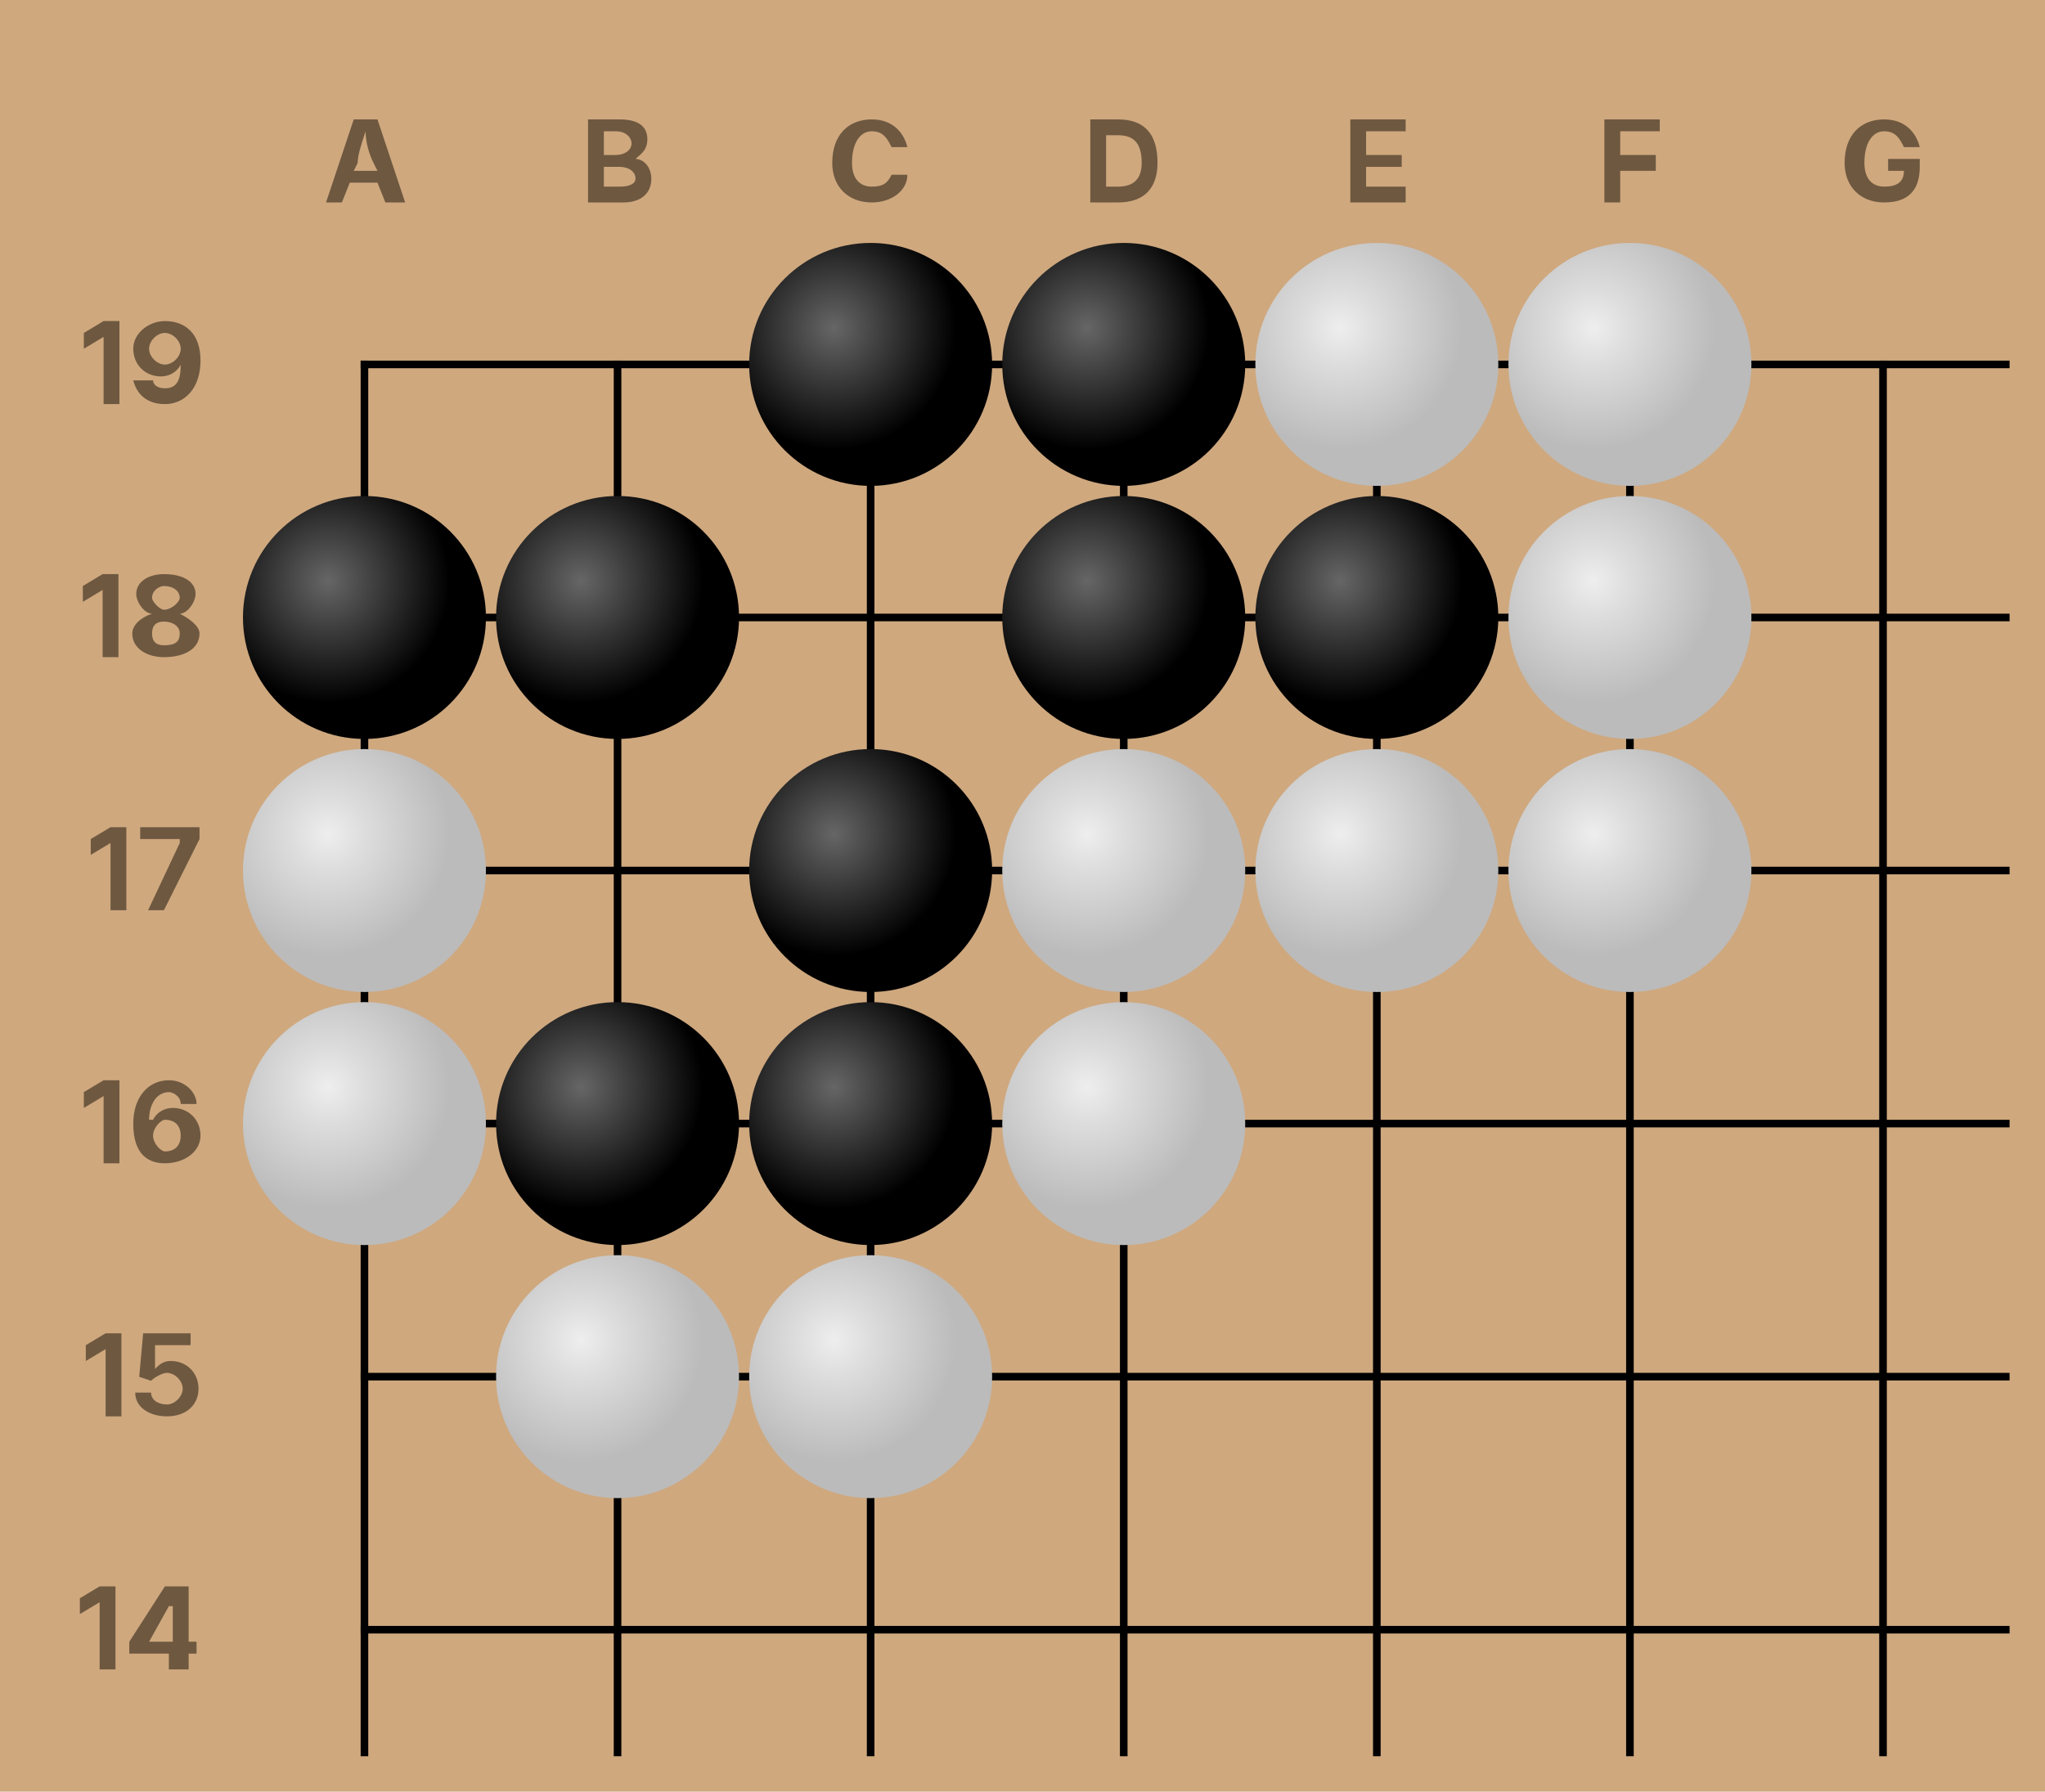
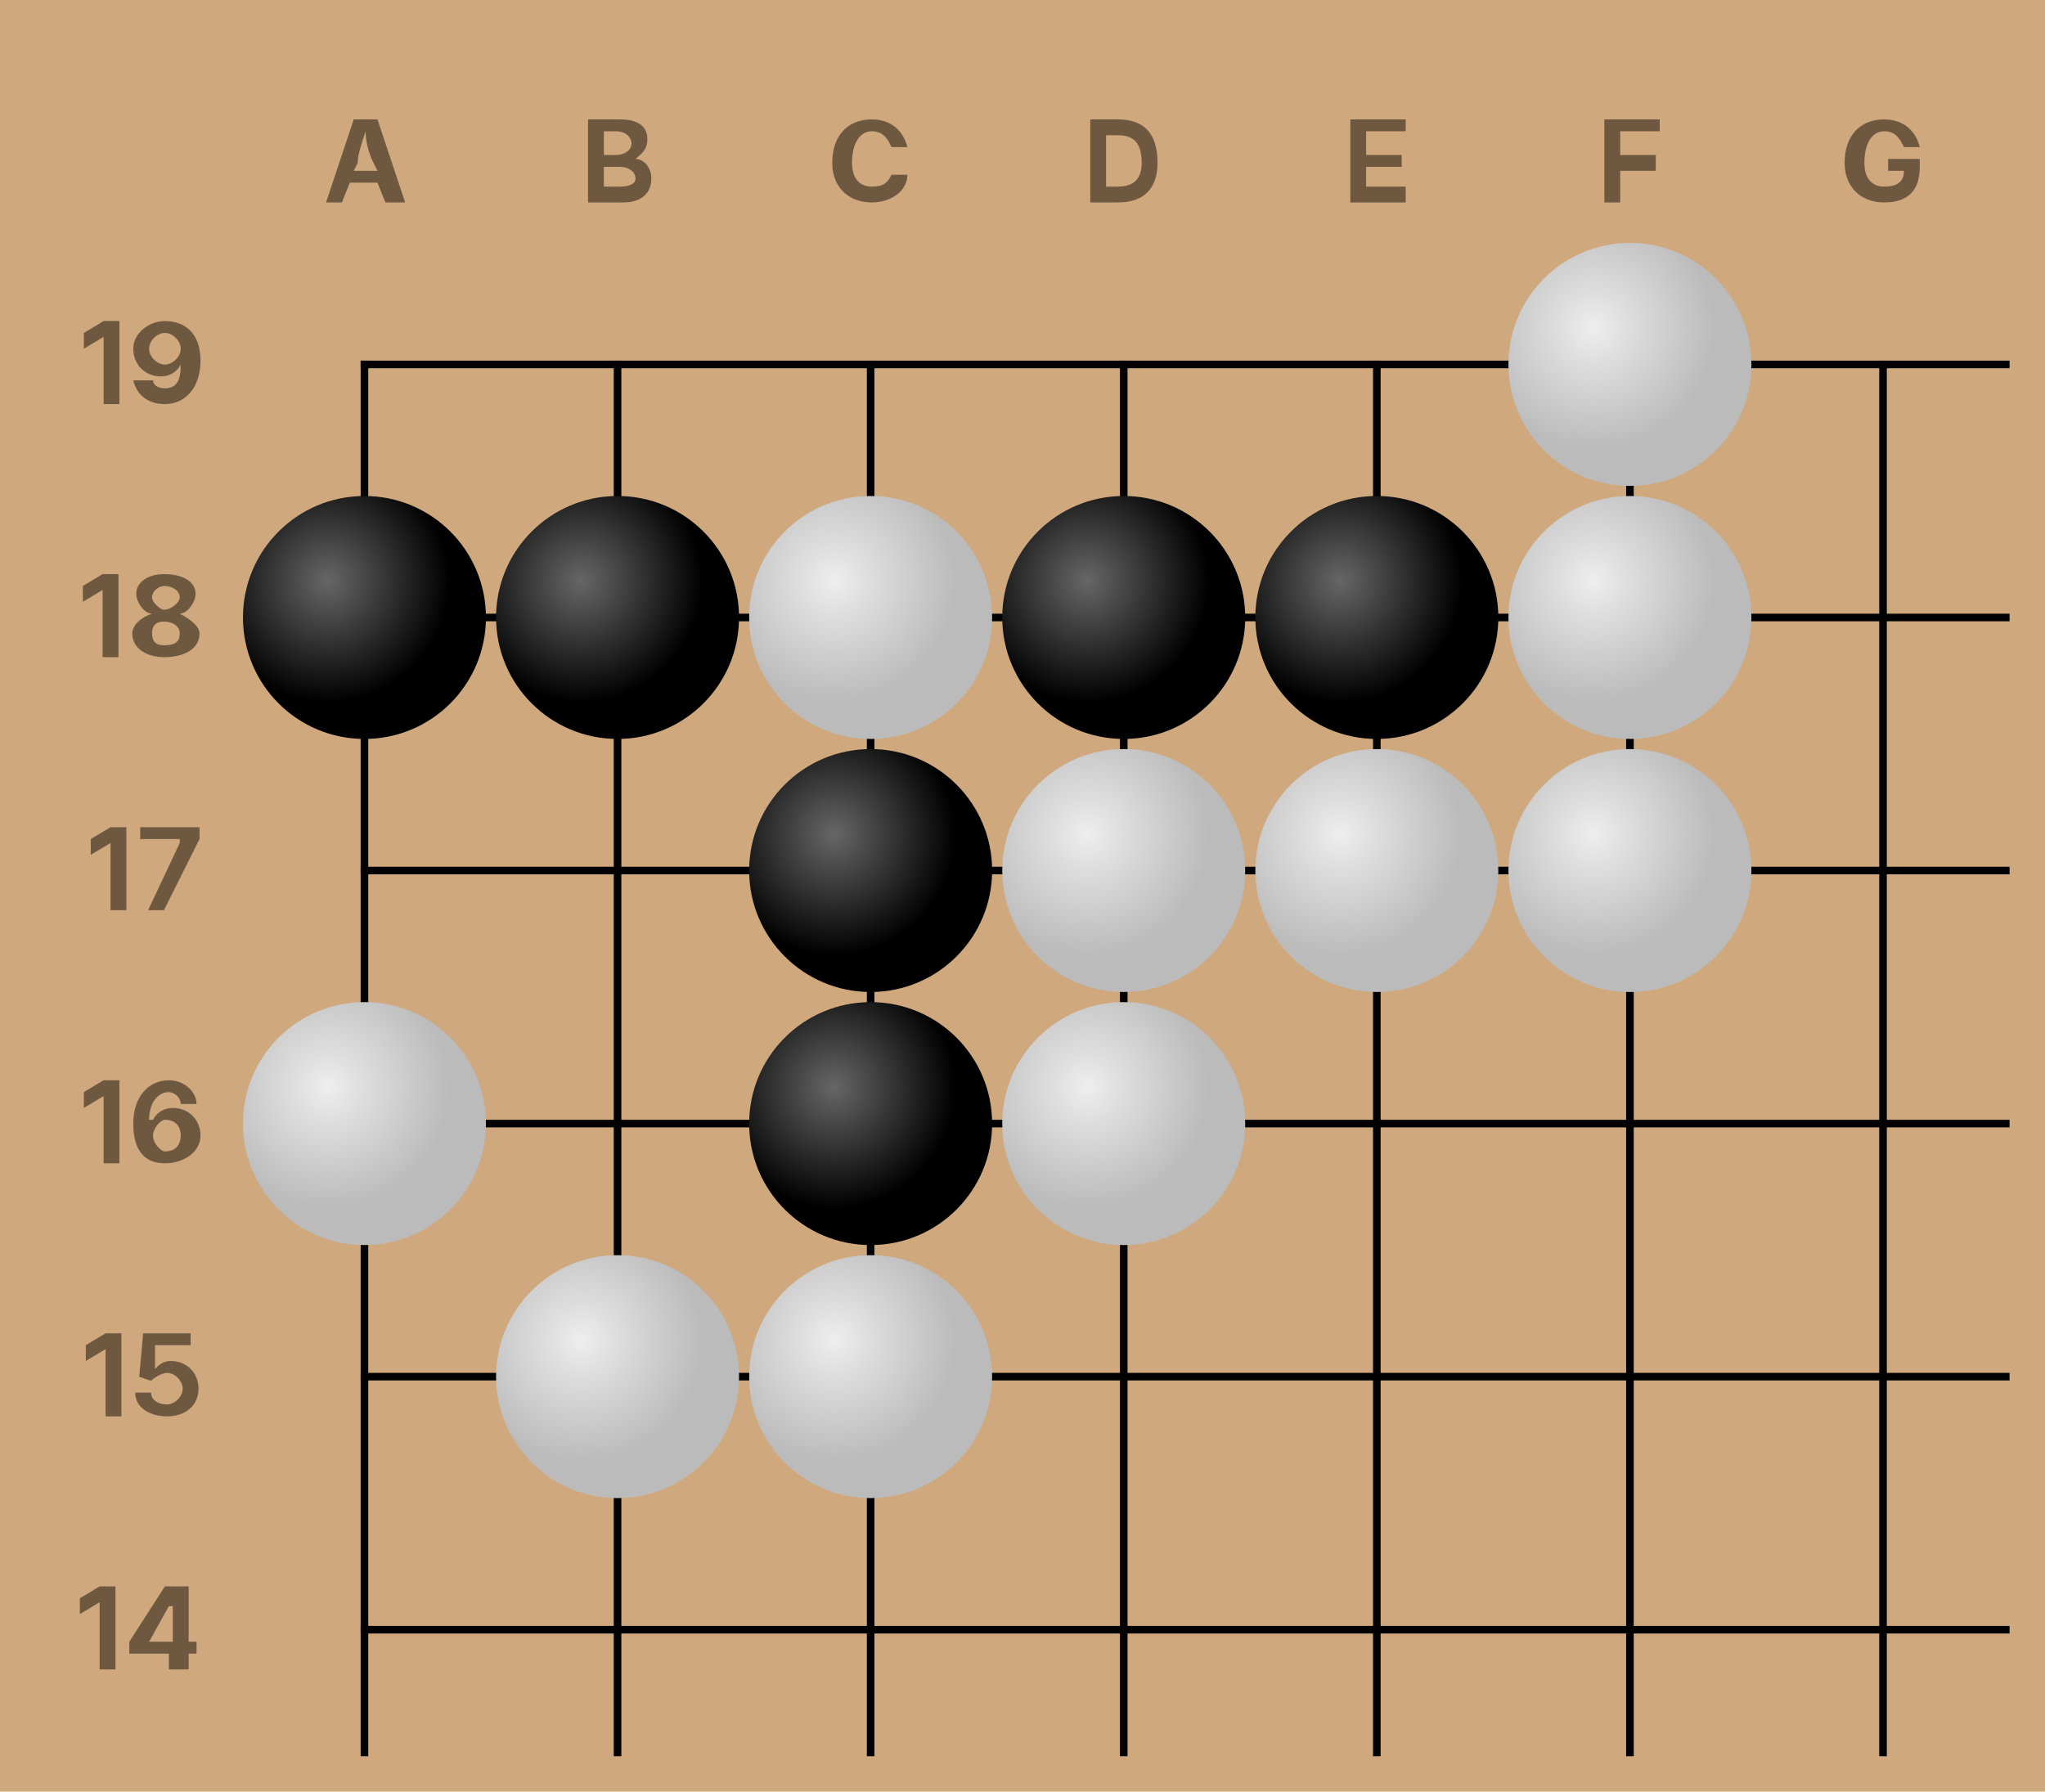
<svg xmlns="http://www.w3.org/2000/svg" font-family="Inter" font-size="0.45" font-weight="700" viewBox="0 0 800 700.99" width="800">
  <defs>
    <clipPath id="board-clip">
      <rect height="6" width="7" x="-0.5" y="-0.5" />
    </clipPath>
    <marker id="linehead" markerHeight="4" markerWidth="4" refX="2" refY="2">
      <circle cx="2" cy="2" r="2" />
    </marker>
    <marker id="arrowhead" markerHeight="5" markerWidth="7" orient="auto" refX="7" refY="2.5">
      <polygon points="0 0, 7 2.5, 0 5" />
    </marker>
    <radialGradient cx="35%" cy="35%" id="black-stone-fill">
      <stop offset="0%" stop-color="#666" />
      <stop offset="100%" stop-color="black" />
    </radialGradient>
    <radialGradient cx="35%" cy="35%" id="white-stone-fill">
      <stop offset="0%" stop-color="#eee" />
      <stop offset="30%" stop-color="#ddd" />
      <stop offset="100%" stop-color="#bbb" />
    </radialGradient>
  </defs>
  <rect fill="#cfa87e" height="100%" width="100%" x="0" y="0" />
  <g id="diagram" transform="scale(99.0099, 99.0099)">
    <g id="board-view" transform="translate(1.44, 1.44)">
      <g clip-path="url(#board-clip)" id="goban">
        <g id="lines" stroke="black" stroke-linecap="square" stroke-width="0.03">
          <line x1="0" x2="0" y1="0" y2="18" />
          <line x1="1" x2="1" y1="0" y2="18" />
          <line x1="2" x2="2" y1="0" y2="18" />
          <line x1="3" x2="3" y1="0" y2="18" />
          <line x1="4" x2="4" y1="0" y2="18" />
          <line x1="5" x2="5" y1="0" y2="18" />
          <line x1="6" x2="6" y1="0" y2="18" />
          <line x1="7" x2="7" y1="0" y2="18" />
          <line x1="8" x2="8" y1="0" y2="18" />
          <line x1="9" x2="9" y1="0" y2="18" />
          <line x1="10" x2="10" y1="0" y2="18" />
          <line x1="11" x2="11" y1="0" y2="18" />
          <line x1="12" x2="12" y1="0" y2="18" />
          <line x1="13" x2="13" y1="0" y2="18" />
          <line x1="14" x2="14" y1="0" y2="18" />
          <line x1="15" x2="15" y1="0" y2="18" />
          <line x1="16" x2="16" y1="0" y2="18" />
          <line x1="17" x2="17" y1="0" y2="18" />
          <line x1="18" x2="18" y1="0" y2="18" />
          <line x1="0" x2="18" y1="0" y2="0" />
          <line x1="0" x2="18" y1="1" y2="1" />
          <line x1="0" x2="18" y1="2" y2="2" />
          <line x1="0" x2="18" y1="3" y2="3" />
          <line x1="0" x2="18" y1="4" y2="4" />
          <line x1="0" x2="18" y1="5" y2="5" />
          <line x1="0" x2="18" y1="6" y2="6" />
          <line x1="0" x2="18" y1="7" y2="7" />
          <line x1="0" x2="18" y1="8" y2="8" />
          <line x1="0" x2="18" y1="9" y2="9" />
          <line x1="0" x2="18" y1="10" y2="10" />
          <line x1="0" x2="18" y1="11" y2="11" />
          <line x1="0" x2="18" y1="12" y2="12" />
          <line x1="0" x2="18" y1="13" y2="13" />
          <line x1="0" x2="18" y1="14" y2="14" />
          <line x1="0" x2="18" y1="15" y2="15" />
          <line x1="0" x2="18" y1="16" y2="16" />
          <line x1="0" x2="18" y1="17" y2="17" />
          <line x1="0" x2="18" y1="18" y2="18" />
          <g fill="black" id="hoshi" stroke="none">
            <circle cx="3" cy="3" r="0.09" />
            <circle cx="3" cy="9" r="0.09" />
            <circle cx="3" cy="15" r="0.09" />
            <circle cx="9" cy="3" r="0.09" />
            <circle cx="9" cy="9" r="0.09" />
            <circle cx="9" cy="15" r="0.09" />
            <circle cx="15" cy="3" r="0.09" />
            <circle cx="15" cy="9" r="0.09" />
            <circle cx="15" cy="15" r="0.09" />
          </g>
        </g>
        <g id="stones" stroke="none">
-           <circle cx="2" cy="0" fill="url(#black-stone-fill)" r="0.48" />
-           <circle cx="3" cy="0" fill="url(#black-stone-fill)" r="0.48" />
-           <circle cx="4" cy="0" fill="url(#white-stone-fill)" r="0.48" />
          <circle cx="5" cy="0" fill="url(#white-stone-fill)" r="0.48" />
          <circle cx="0" cy="1" fill="url(#black-stone-fill)" r="0.48" />
          <circle cx="1" cy="1" fill="url(#black-stone-fill)" r="0.48" />
+           <circle cx="2" cy="1" fill="url(#white-stone-fill)" r="0.48" />
          <circle cx="3" cy="1" fill="url(#black-stone-fill)" r="0.48" />
          <circle cx="4" cy="1" fill="url(#black-stone-fill)" r="0.48" />
          <circle cx="5" cy="1" fill="url(#white-stone-fill)" r="0.48" />
-           <circle cx="0" cy="2" fill="url(#white-stone-fill)" r="0.48" />
          <circle cx="2" cy="2" fill="url(#black-stone-fill)" r="0.48" />
          <circle cx="3" cy="2" fill="url(#white-stone-fill)" r="0.48" />
          <circle cx="4" cy="2" fill="url(#white-stone-fill)" r="0.48" />
          <circle cx="5" cy="2" fill="url(#white-stone-fill)" r="0.48" />
          <circle cx="0" cy="3" fill="url(#white-stone-fill)" r="0.48" />
-           <circle cx="1" cy="3" fill="url(#black-stone-fill)" r="0.48" />
          <circle cx="2" cy="3" fill="url(#black-stone-fill)" r="0.48" />
          <circle cx="3" cy="3" fill="url(#white-stone-fill)" r="0.48" />
          <circle cx="1" cy="4" fill="url(#white-stone-fill)" r="0.48" />
          <circle cx="2" cy="4" fill="url(#white-stone-fill)" r="0.48" />
        </g>
        <g id="markup-marks" />
        <g id="markup-triangles" />
        <g id="markup-circles" />
        <g id="markup-squares" />
        <g id="markup-selected" />
        <g id="markup-dimmed" />
        <g id="markup-labels" />
        <g id="markup-lines" marker-end="url(#linehead)" marker-start="url(#linehead)" stroke="black" stroke-width="0.03" />
        <g id="markup-arrows" marker-end="url(#arrowhead)" stroke="black" stroke-width="0.03" />
      </g>
    </g>
    <g fill="#6e5840" id="board-labels" transform="translate(0.8, 0.8)">
      <g text-anchor="middle">
        <text x="0.64" y="0">A</text>
        <text x="1.64" y="0">B</text>
        <text x="2.64" y="0">C</text>
        <text x="3.64" y="0">D</text>
        <text x="4.64" y="0">E</text>
        <text x="5.64" y="0">F</text>
        <text x="6.64" y="0">G</text>
      </g>
      <g text-anchor="end">
        <text dy="0.35em" x="0" y="5.64">14</text>
        <text dy="0.35em" x="0" y="4.64">15</text>
        <text dy="0.35em" x="0" y="3.64">16</text>
        <text dy="0.35em" x="0" y="2.64">17</text>
        <text dy="0.35em" x="0" y="1.64">18</text>
        <text dy="0.35em" x="0" y="0.64">19</text>
      </g>
    </g>
  </g>
</svg>
